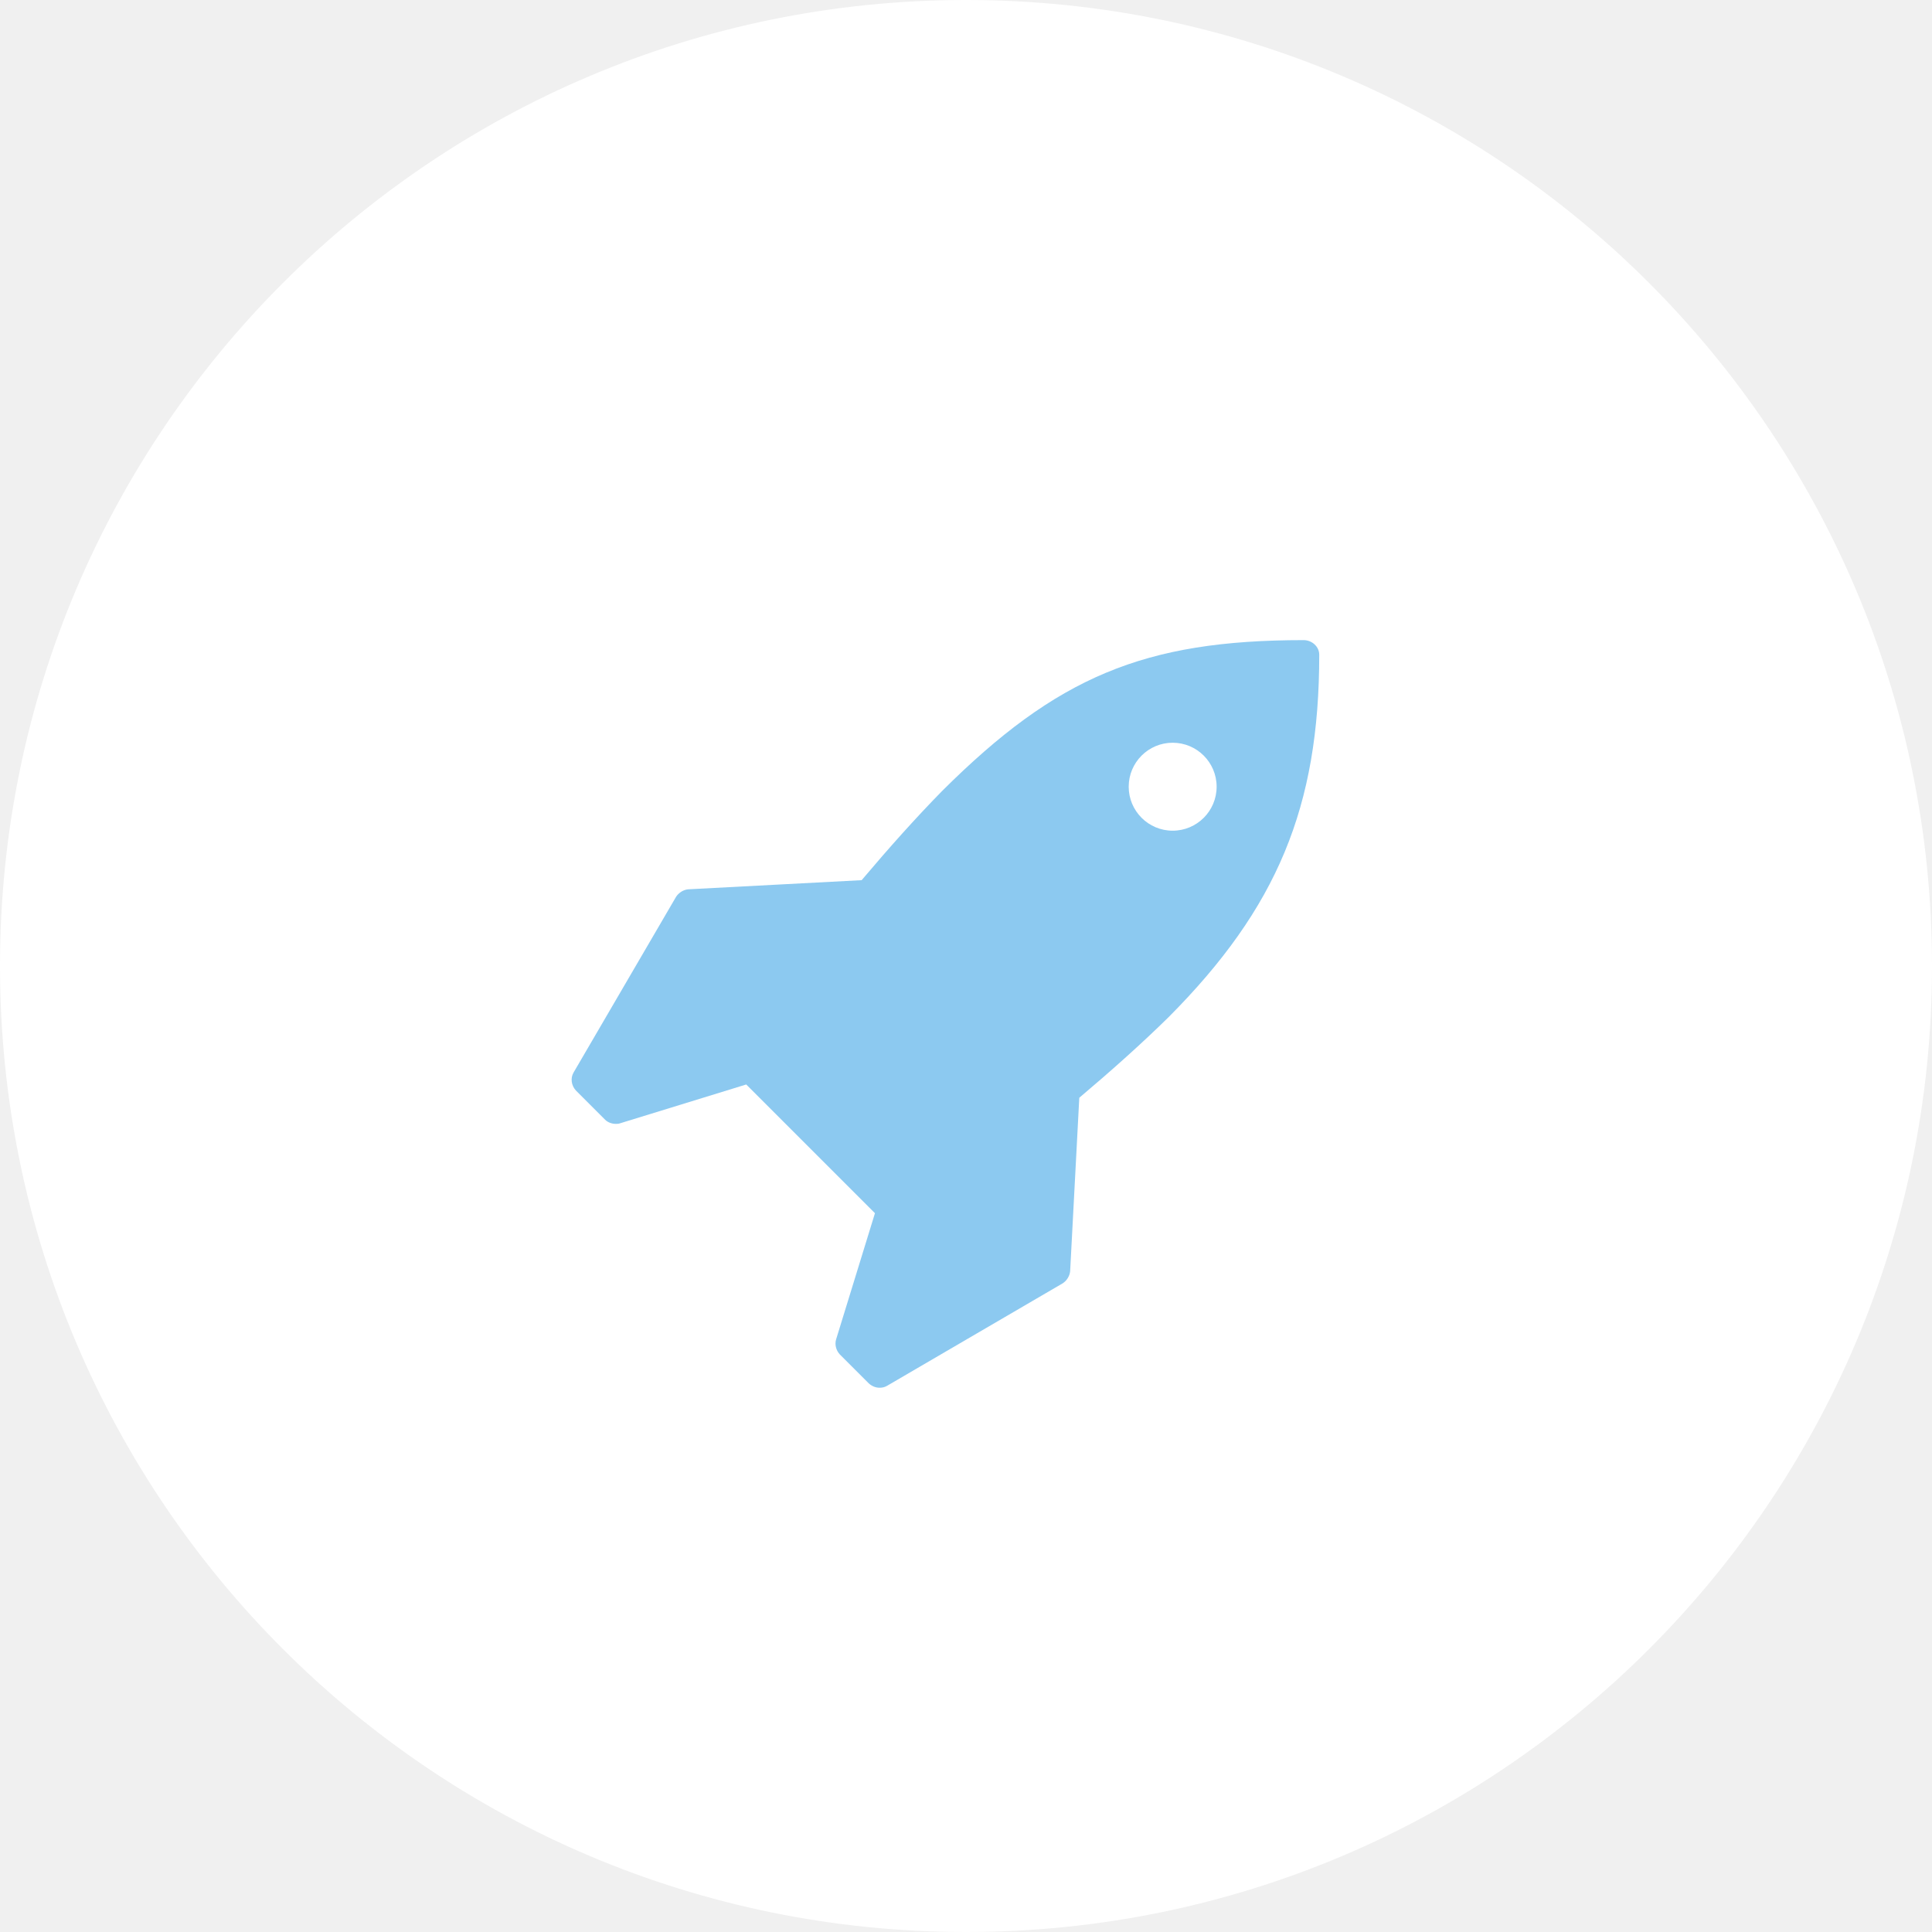
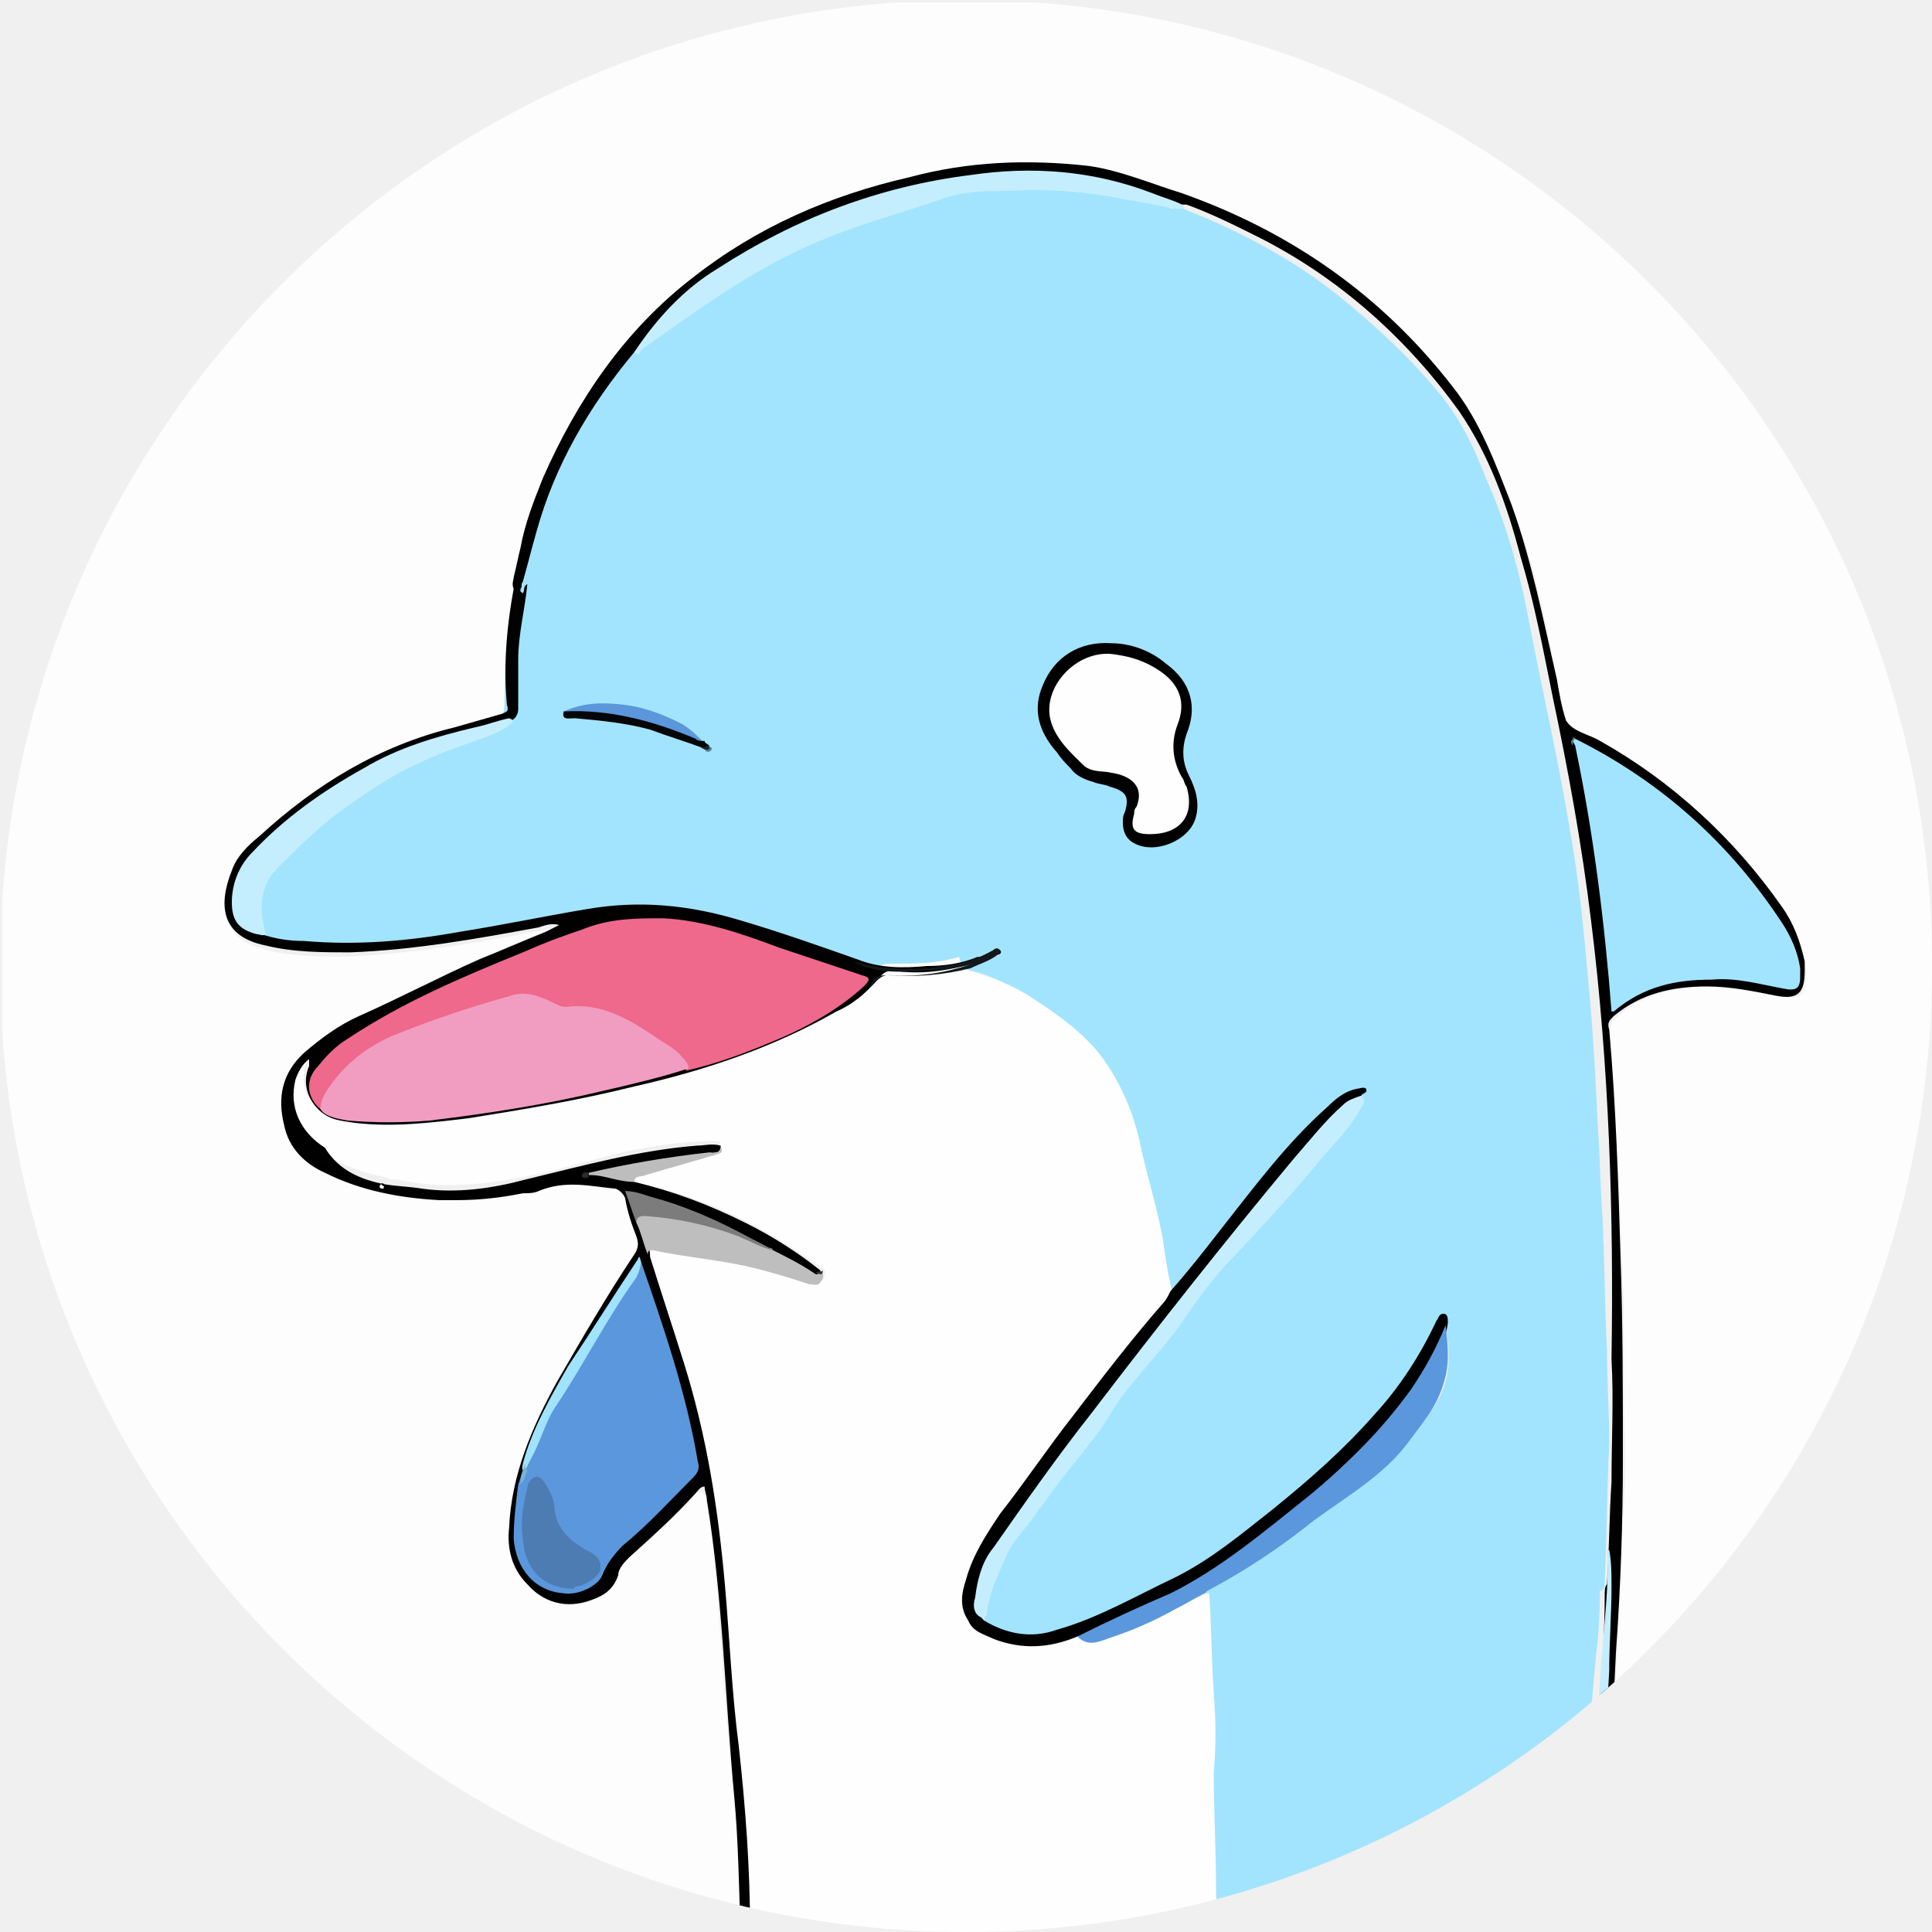
- <svg xmlns="http://www.w3.org/2000/svg" version="1.1" id="Layer_1" x="0px" y="0px" width="85px" height="85px" viewBox="0 0 80 80" enable-background="new 0 0 80 80" xml:space="preserve">
+ <svg xmlns="http://www.w3.org/2000/svg" xmlns:xlink="http://www.w3.org/1999/xlink" version="1.1" id="레이어_1" x="0px" y="0px" width="85px" height="85px" viewBox="0 0 85 85" style="enable-background:new 0 0 85 85;" xml:space="preserve">
+   <style type="text/css">
+ 	.st0{clip-path:url(#SVGID_2_);}
+ 	.st1{fill:#FDFDFD;}
+ 	.st2{fill:#A2E4FE;}
+ 	.st3{fill:#FEFEFE;}
+ 	.st4{fill:#C3EDFD;}
+ 	.st5{fill:#020102;}
+ 	.st6{fill:#5B97DC;}
+ 	.st7{fill:#C4EEFE;}
+ 	.st8{fill:#010101;}
+ 	.st9{fill:#5B97DA;}
+ 	.st10{fill:#040607;}
+ 	.st11{fill:#12181B;}
+ 	.st12{fill:#19252E;}
+ 	.st13{fill:#577E93;}
+ 	.st14{fill:#BEBEBE;}
+ 	.st15{fill:#BDBDBD;}
+ 	.st16{fill:#373737;}
+ 	.st17{fill:#597D8B;}
+ 	.st18{fill:#7C7C7C;}
+ 	.st19{fill:#A1E2FC;}
+ 	.st20{fill:#7CB4D3;}
+ 	.st21{fill:#2A2A2A;}
+ 	.st22{fill:#EE698C;}
+ 	.st23{fill:#F09DC1;}
+ 	.st24{fill:#4D7CB2;}
+ </style>
  <g>
-     <path fill="#FFFFFF" d="M40,0c22.091,0,40,17.909,40,40S62.091,80,40,80S0,62.091,0,40S17.909,0,40,0z" />
-   </g>
-   <g>
-     <path fill="#8cc9f0" d="M50.378,32.576c0,1.005-0.815,1.821-1.821,1.821c-1.005,0-1.82-0.816-1.82-1.821    c0-1.005,0.815-1.821,1.82-1.821C49.563,30.755,50.378,31.571,50.378,32.576z M54.627,27.113c0-0.341-0.304-0.607-0.646-0.607    c-6.601,0-10.223,1.518-14.964,6.241c-1.081,1.1-2.2,2.352-3.338,3.699l-7.188,0.379c-0.19,0.019-0.379,0.133-0.493,0.304    l-4.249,7.284c-0.133,0.228-0.095,0.53,0.095,0.739l1.214,1.215c0.114,0.113,0.285,0.17,0.437,0.17c0.057,0,0.114,0,0.17-0.02    l5.235-1.611l5.33,5.33l-1.612,5.236c-0.057,0.209,0,0.437,0.152,0.606l1.214,1.214c0.133,0.114,0.284,0.171,0.436,0.171    c0.114,0,0.208-0.021,0.304-0.075l7.283-4.25c0.171-0.113,0.284-0.304,0.305-0.492l0.379-7.19c1.347-1.138,2.599-2.257,3.699-3.339    C52.882,37.603,54.627,33.411,54.627,27.113z" />
+     <defs>
+       <circle id="SVGID_1_" cx="42.5" cy="42.5" r="42.5" />
+     </defs>
+     <clipPath id="SVGID_2_">
+       <use xlink:href="#SVGID_1_" style="overflow:visible;" />
+     </clipPath>
+     <g class="st0">
+       <g>
+         <path class="st1" d="M32.6,85.1c-10.7,0-21.4,0-32.1,0c-0.3,0-0.4-0.1-0.4-0.4c0-28.1,0-56.1,0-84.2c0-0.4,0.1-0.4,0.4-0.4     c28.1,0,56.1,0,84.2,0c0.3,0,0.4,0,0.4,0.4c0,28.1,0,56.1,0,84.2c0,0.3-0.1,0.4-0.4,0.4c-4.7,0-9.4,0-14.2,0     c-0.1-0.1-0.1-0.3-0.1-0.4c0.2-1.4,0.2-2.9,0.3-4.3c0.1-0.9,0.1-1.9,0.2-2.8c0.1-2,0.2-3.9,0.3-5.9c0.1-1.6,0.1-3.2,0.2-4.8     c0.1-1.2,0.1-2.3,0.1-3.5c-0.1-2.3,0-4.6-0.1-7c-0.1-2-0.1-4-0.3-6.1c-0.1-1.6-0.2-3.2-0.3-4.8c0-0.3,0.1-0.6,0.4-0.8     c0.8-0.7,1.7-1,2.7-1.2c1.3-0.2,2.5-0.1,3.8,0.2c0.3,0.1,0.7,0.2,1,0.2c0.4,0,0.6-0.1,0.7-0.5c0.1-0.3,0.1-0.7,0-1     c-0.2-0.9-0.6-1.7-1.1-2.4c-1-1.4-2.2-2.7-3.5-3.9c-1.2-1.1-2.6-2.1-4-3c-0.4-0.2-0.9-0.5-1.3-0.7c-0.4-0.2-0.6-0.5-0.7-0.9     c-0.3-1.4-0.5-2.8-0.8-4.1c-0.6-2.9-1.5-5.7-2.9-8.4c-0.7-1.3-1.6-2.4-2.6-3.4c-1.6-1.7-3.3-3.2-5.3-4.4     c-1.5-0.9-3.1-1.7-4.8-2.3c-1.2-0.4-2.4-0.9-3.6-1.2c-2.1-0.4-4.2-0.4-6.4-0.1c-4,0.6-7.6,2.1-11,4.3c-1.6,1-2.8,2.4-4,3.9     c-1,1.3-1.9,2.6-2.7,4.1c-0.7,1.4-1.2,2.9-1.6,4.4c-0.6,2.2-0.9,4.5-0.7,6.8c0,0.3-0.1,0.5-0.4,0.6c-0.8,0.3-1.6,0.5-2.4,0.7     c-2.7,0.7-5,2-7.1,3.8c-0.7,0.6-1.5,1.2-2,2c-0.5,0.7-0.7,1.5-0.4,2.4c0.1,0.4,0.4,0.7,0.8,0.9c0.4,0.2,0.9,0.3,1.3,0.4     c1.8,0.3,3.7,0.2,5.5,0c2.1-0.2,4.2-0.6,6.3-1c0.2,0,0.6-0.2,0.6,0.1c0.1,0.2-0.3,0.3-0.5,0.4c-2.3,0.9-4.6,2-6.9,3.1     c-1,0.5-2,0.9-2.8,1.5c-0.3,0.3-0.7,0.5-1,0.8c-1.2,1-1.1,3.3,0.2,4.3c1,0.8,2.2,1.1,3.4,1.4c0.9,0.3,1.9,0.3,2.9,0.3     c1,0,2-0.1,3-0.4c0.4,0,0.8-0.1,1.2-0.2c1-0.3,2.1-0.1,3.1,0.1c0.2,0,0.3,0.2,0.4,0.4c0.2,0.6,0.4,1.2,0.5,1.8     c0.1,0.2,0,0.4-0.1,0.6c-0.1,0.2-0.2,0.5-0.4,0.7c-1.3,1.9-2.4,3.9-3.5,5.9c-0.6,1.1-1.1,2.2-1.3,3.4c-0.2,0.9-0.4,1.9-0.3,2.9     c0.2,1.5,1,2.3,2.4,2.6c0.9,0.1,1.8-0.4,2.1-1.2c0.2-0.4,0.4-0.7,0.7-0.9c0.9-0.8,1.7-1.6,2.5-2.4c0.1-0.1,0.2-0.2,0.2-0.2     c0.4-0.4,0.6-0.3,0.7,0.2c0.2,1.1,0.3,2.2,0.4,3.4c0.2,2.2,0.3,4.3,0.5,6.5c0.2,2.1,0.4,4.2,0.5,6.3c0,0.8,0,1.7,0.1,2.5     C32.7,84.7,32.7,84.9,32.6,85.1z" />
+         <path class="st2" d="M69.7,85.1c-5.4,0-10.8,0-16.2,0c-0.2-0.5-0.2-1.1-0.2-1.7c-0.1-1,0-1.9-0.1-2.9c-0.1-1.1,0-2.3,0-3.4     c0-2.2-0.1-4.4-0.2-6.6c0-0.1,0-0.2,0-0.3c0-0.2,0.1-0.3,0.3-0.4c2.4-1.2,4.4-2.9,6.5-4.4c1.4-1,2.5-2.2,3.4-3.7     c0.5-0.8,0.6-1.7,0.5-2.7c0-0.3-0.1-0.5-0.1-0.8c0-0.1,0-0.2-0.1-0.2c-0.1,0-0.1,0.1-0.2,0.1c-0.2,0.4-0.3,0.7-0.5,1.1     c-0.8,1.5-1.9,2.8-3.1,4.1c-1.8,1.8-3.8,3.5-5.9,5c-2,1.4-4.2,2.4-6.5,3.3c-1.2,0.5-2.4,0.5-3.6,0c-0.2-0.1-0.3-0.1-0.4-0.3     c0.2-1.5,0.7-2.9,1.7-4c0.2-0.3,0.4-0.6,0.6-0.9c0.6-1,1.5-1.9,2.2-2.9c0.2-0.2,0.3-0.4,0.5-0.6c0.7-1.2,1.6-2.3,2.5-3.3     c0.8-0.9,1.5-1.9,2.2-2.9c0.7-1,1.6-1.9,2.4-2.8c1.1-1.2,2.2-2.5,3.3-3.8c0.4-0.4,0.7-0.9,1-1.4c0.1-0.2,0.2-0.3,0.1-0.5     c0-0.1,0.2-0.3-0.2-0.2c-0.4,0.1-0.7,0.3-1,0.6c-1.6,1.5-3,3.3-4.4,5c-0.8,1-1.6,2-2.4,3c-0.1,0.1-0.2,0.3-0.4,0.2     c-0.3-0.6-0.3-1.2-0.4-1.8c-0.3-2.2-0.9-4.4-1.6-6.5c-0.6-1.7-1.8-3.1-3.3-4.1c-1.1-0.7-2.1-1.4-3.4-1.7c-0.1,0-0.2-0.1-0.3-0.1     c0.1-0.3,0.3-0.2,0.5-0.4c0.2-0.1,0.4-0.2,0.6-0.3c-1.1,0.5-2.1,0.7-3.2,0.7c-1,0-2,0-3-0.3c-1.9-0.6-3.8-1.3-5.7-1.8     c-2-0.6-4-0.6-6.1-0.3c-2.3,0.3-4.6,0.9-6.9,1.2c-1.3,0.2-2.7,0.3-4.1,0.3c-1,0-2,0-3-0.2c-0.2,0-0.4-0.1-0.5-0.2     c0.2-0.2,0.1-0.5,0.1-0.8c-0.2-1,0.1-1.9,0.8-2.6c0.9-0.8,1.6-1.6,2.6-2.3c1.7-1.2,3.4-2.3,5.4-2.8c0.6-0.2,1.1-0.4,1.7-0.6     c0.2-0.1,0.4-0.2,0.4-0.5c0.2-0.3,0.2-0.7,0.2-1c0-1.6,0.1-3.2,0.4-4.8c0.3-1.4,0.7-2.7,1.1-4c0.6-1.7,1.6-3.3,2.6-4.8     c0.3-0.4,0.5-0.8,0.8-1.1c0.1-0.1,0.2-0.3,0.4-0.4c0.5-0.2,0.9-0.6,1.4-0.9c1.8-1.3,3.6-2.5,5.5-3.5c1.6-0.8,3.3-1.5,5.1-1.9     c0.1,0,0.1,0,0.2-0.1c3.2-1.2,6.4-1,9.7-0.5c0.7,0.1,1.5,0.2,2.2,0.5c0,0,0-0.1,0-0.1c0.2-0.1,0.3,0,0.5,0.1     c2.5,1,4.8,2.2,6.9,3.9c1.6,1.3,3.1,2.7,4.4,4.3c0.9,1.1,1.5,2.4,2,3.7c0.9,2,1.5,4.2,1.9,6.4c0.6,3.1,1.3,6.1,1.8,9.2     c0.4,2.2,0.6,4.5,0.8,6.7c0.2,2.1,0.3,4.1,0.4,6.2c0.1,1.3,0.1,2.6,0.2,3.9c0.1,2,0.1,4,0.2,5.9c0,1.4,0.1,2.7,0.1,4.1     c-0.1,2-0.1,4.1-0.2,6.1c0,0.3,0,0.3-0.2,0.4c0-0.4,0-0.9,0-1.3c0,1.1,0,2.2-0.1,3.4c-0.2,1.7-0.3,3.5-0.5,5.2     c-0.2,2-0.4,3.9-0.4,5.9c0,0.6-0.2,1.2,0,1.9C69.9,84.9,69.8,85,69.7,85.1z" />
+         <path class="st3" d="M42.6,42.7c1,0.3,1.9,0.6,2.8,1.2c1.1,0.7,2.2,1.5,3,2.5c0.9,1.2,1.5,2.6,1.8,4.1c0.3,1.4,0.8,2.9,1,4.3     c0.1,0.7,0.2,1.4,0.4,2.1c0,0.4-0.3,0.6-0.5,0.9c-1.3,1.8-2.7,3.4-4.1,5.2c-0.9,1.3-1.8,2.6-2.8,3.8c-0.6,0.8-1.1,1.6-1.4,2.4     c-0.1,0.4-0.2,0.7-0.3,1.1c-0.1,0.6,0.2,1.1,0.8,1.4c1.1,0.6,2.3,0.7,3.5,0.4c0.2-0.1,0.4-0.2,0.7-0.2c0.1,0,0.2,0,0.3,0.1     c0.3,0.2,0.6,0.2,0.9,0.1c1.2-0.4,2.3-0.9,3.3-1.5c0.4-0.2,0.7-0.5,1.2-0.5c0.1,1.5,0.1,2.9,0.2,4.4c0.1,1.2,0.1,2.3,0,3.5     c0,1.7,0.1,3.4,0.1,5.1c0,0.7,0.1,1.3,0.1,2c-6.8,0-13.7,0-20.5,0c-0.1-0.1-0.1-0.2-0.1-0.4c0-1.1-0.1-2.3-0.2-3.4     c-0.1-1.2-0.2-2.4-0.3-3.6c-0.1-1.2-0.2-2.4-0.3-3.6c-0.3-4.4-0.7-8.8-1.8-13.1c-0.5-1.8-1.1-3.5-1.7-5.2     c-0.1-0.2-0.1-0.3-0.1-0.5c0-0.3,0.2-0.4,0.5-0.4c2.2,0.3,4.4,0.6,6.6,1.3c0.5,0.2,0.6,0.1,0.6-0.3c0,0-0.1-0.1-0.1-0.1     c-1.7-1.2-3.5-2.3-5.5-3c-0.8-0.3-1.6-0.5-2.4-0.7c-0.1,0-0.2-0.1-0.3-0.2c-0.1-0.2,0.1-0.3,0.2-0.4c0.4-0.1,0.9-0.3,1.3-0.4     c0.7-0.2,1.4-0.4,2.1-0.7c0,0,0,0,0.1-0.1c0,0,0,0-0.1-0.1c-1.8,0-3.6,0.3-5.4,0.8c-1.5,0.4-2.9,0.8-4.5,1     c-1.4,0.2-2.8,0.2-4.2-0.1c-0.2,0-0.3,0-0.5-0.1c-1.2-0.2-2.3-0.7-3.3-1.4c-1-0.7-1.2-2-1-3.1c0-0.2,0.1-0.3,0.2-0.5     c0.1-0.2,0.2-0.4,0.5-0.3c0.2,0.1,0,0.3,0,0.5c-0.2,1,0.3,1.7,1.2,2c0.9,0.3,1.9,0.3,2.9,0.2c1.3-0.1,2.5-0.2,3.8-0.4     c3.5-0.6,7-1.2,10.4-2.4c1.6-0.5,3.1-1.2,4.6-2c0.8-0.4,1.4-0.9,2-1.6c0.2-0.3,0.6-0.4,0.9-0.4c1,0,2,0,3-0.3     C42.3,42.6,42.5,42.6,42.6,42.7z" />
+         <path d="M27.9,15.5c-2,2.4-3.5,5-4.3,7.9c-0.2,0.7-0.4,1.5-0.6,2.2c-0.1,0.1,0,0.2-0.1,0.3c0,0.1,0,0.2-0.1,0.2     c-0.1,0-0.2-0.1-0.2-0.2c-0.1-0.2,0-0.4,0-0.5c0.1-0.4,0.2-0.9,0.3-1.3c0.2-1.1,0.6-2.1,1-3.1c1.5-3.4,3.6-6.5,6.6-8.8     c2.8-2.2,6-3.6,9.5-4.4c2.6-0.7,5.2-0.8,7.9-0.5c1.4,0.2,2.8,0.8,4.1,1.2c4.8,1.7,8.8,4.5,11.9,8.5c1.2,1.5,1.9,3.4,2.6,5.2     c0.9,2.5,1.4,5.1,2,7.7c0.1,0.6,0.2,1.2,0.4,1.8c0.3,0.5,1,0.6,1.5,0.9c3.2,1.8,5.9,4.3,8,7.3c0.5,0.7,0.8,1.5,1,2.4     c0,0.1,0,0.3,0,0.4c0,1-0.3,1.3-1.3,1.1c-1-0.2-2-0.4-3-0.4c-1.5,0-2.9,0.3-4.1,1.3c-0.2,0.2-0.3,0.3-0.2,0.6     c0.3,3.4,0.4,6.8,0.5,10.1c0.1,2.9,0.1,5.9,0.1,8.8c0,2.8-0.1,5.6-0.3,8.4c-0.2,4.1-0.4,8.1-0.7,12.2c0,0,0,0.1,0,0.1     c-0.2,0-0.3,0-0.5,0c-0.2-0.5,0-0.9,0-1.4c0.1-1.2,0.2-2.4,0.2-3.6c0-1.1,0.1-2.1,0.2-3.2c0.1-0.6,0.1-1.2,0.1-1.8     c0.1-1.6,0.2-3.2,0.2-4.7c0-0.2,0-0.4,0.1-0.5c0.1-1.5,0.1-3,0.2-4.5c0-1.8,0.1-3.6,0-5.4C71,53.4,70.8,46.9,70,40.5     c-0.4-3.3-1-6.6-1.7-9.9c-0.4-2-0.8-4.1-1.4-6.1c-0.6-2.3-1.4-4.5-2.7-6.4c-2.3-3.2-5.3-5.9-8.9-7.7c-1-0.5-2-1-3.1-1.4     C52.2,9,52.1,9,52,9c-0.2,0.1-0.4,0-0.5-0.1c-1.1-0.3-2.1-0.8-3.2-1c-1.6-0.2-3.1-0.3-4.7-0.2C40.4,8,37.4,9,34.5,10.4     c-1.1,0.6-2.3,1.2-3.3,1.9c-1,0.8-2,1.7-2.8,2.8C28.3,15.2,28.2,15.4,27.9,15.5z" />
+         <path d="M16.9,52.1c0.6,0.1,1.1,0.1,1.7,0.2c1.5,0.2,3,0,4.5-0.4c2.5-0.6,5-1.3,7.6-1.5c0.3,0,0.6-0.1,1,0     c0.1,0.2-0.1,0.3-0.2,0.3c-0.4,0.1-0.8,0.2-1.1,0.2c-1.3,0.2-2.6,0.3-3.8,0.7c-0.1,0-0.3,0.1-0.5,0.1c-0.1,0,0,0,0,0c0,0,0,0,0,0     c0.6,0,1.2,0.1,1.8,0.3c1.7,0.4,3.3,1,4.9,1.8c1.2,0.6,2.3,1.3,3.3,2.1c0,0.2-0.1,0.1-0.2,0.2c-0.7-0.2-1.3-0.6-1.9-1     c-1.4-0.9-2.8-1.6-4.4-2.1c-0.6-0.2-1.2-0.4-1.8-0.5c0.2,0.4,0.2,0.9,0.4,1.3c0.2,0.5,0.4,1,0.4,1.5c0.5,1.6,1,3.1,1.5,4.7     c1,3.2,1.5,6.4,1.8,9.8c0.2,2.3,0.3,4.7,0.6,7c0.3,2.7,0.5,5.4,0.5,8.1c0,0.1,0,0.2,0,0.3c-0.1,0-0.3,0-0.4,0     c-0.1-2.1-0.1-4.1-0.3-6.2c-0.4-4.3-0.5-8.7-1.2-13c0-0.2-0.1-0.4-0.1-0.6c-0.2,0-0.3,0.2-0.4,0.3c-0.9,1-1.9,1.9-2.9,2.8     c-0.2,0.2-0.5,0.5-0.5,0.8c-0.2,0.6-0.6,0.9-1.2,1.1c-1.1,0.4-2.1,0.1-2.8-0.7c-0.7-0.7-0.9-1.6-0.8-2.5c0.1-2.3,1-4.4,2.1-6.4     c1.1-1.9,2.2-3.8,3.4-5.6c0.2-0.3,0.2-0.5,0.1-0.8c-0.2-0.5-0.4-1.1-0.5-1.7c-0.1-0.2-0.2-0.3-0.4-0.4c-1.1-0.1-2.2-0.4-3.4,0.1     c-0.2,0.1-0.5,0.1-0.7,0.1c-1,0.2-1.9,0.3-2.9,0.3c-0.4,0-0.9,0-1.3-0.1c-0.6,0-1.2-0.2-1.7-0.3c-0.1,0-0.3,0-0.2-0.2     C16.7,52.1,16.8,52,16.9,52.1z" />
+         <path class="st4" d="M70.9,69.8c0,1.2-0.1,2.5-0.1,3.7c-0.2,3.6-0.4,7.2-0.7,10.8c0,0.3-0.1,0.6-0.1,0.8c-0.1,0-0.2,0-0.3,0     c0.2-0.2,0-0.4,0-0.6c0.1-1.1,0-2.3,0.1-3.4c0.1-0.5,0-1,0.1-1.5c0.1-1.5,0.3-3.1,0.4-4.6c0.1-0.8,0.1-1.6,0.2-2.4     c0.1-1.5,0.3-2.9,0.2-4.4c0,0,0.1,0,0.1,0C70.9,68.7,70.9,69.3,70.9,69.8z" />
+         <path class="st5" d="M16.9,52.1c-0.1,0-0.2,0-0.2,0.1c0,0.1,0.1,0.1,0.2,0.1c0.6,0.1,1.2,0.2,1.9,0.3c1.2,0.1,2.4,0,3.6-0.2     c0.1,0,0.3,0,0.4,0c-1.2,0.3-2.3,0.4-3.5,0.4c-1.7-0.1-3.4-0.4-5-1.2c-0.9-0.4-1.6-1.1-1.8-2.1c-0.3-1.2-0.1-2.3,0.9-3.2     c0.7-0.6,1.5-1.2,2.4-1.6c1.8-0.8,3.5-1.7,5.3-2.5c1-0.4,1.9-0.8,2.9-1.2c0.2-0.1,0.4-0.2,0.6-0.3c-0.3-0.1-0.6,0-0.9,0.1     c-2.7,0.5-5.5,1-8.3,1.1c-1.2,0-2.5,0-3.7-0.3c-2-0.4-2.1-1.8-1.5-3.3c0.2-0.6,0.7-1.1,1.2-1.5c2.5-2.3,5.3-4,8.6-4.8     c0.7-0.2,1.4-0.4,2.1-0.6c0.2-0.1,0.3-0.1,0.2-0.4c-0.2-2.2,0.1-4.4,0.6-6.5c0-0.1,0.1-0.3,0.1-0.4c0,0.4-0.1,0.9-0.2,1.3     c-0.1,0.3-0.1,0.5,0.2,0.7c0.1-0.1,0-0.3,0.2-0.4c-0.1,1.1-0.4,2.2-0.4,3.3c0,0.7,0,1.5,0,2.2c0,0.2-0.1,0.4-0.3,0.5     c-0.4,0.3-1,0.4-1.5,0.5c-3.3,0.7-6.2,2.3-8.8,4.5c-0.5,0.4-0.9,0.8-1.2,1.3c-0.5,0.6-0.6,1.3-0.5,2.1c0,0.4,0.3,0.6,0.6,0.8     c0.1,0.1,0.3,0.1,0.4,0.2c0.6,0.2,1.2,0.3,1.9,0.3c2.3,0.2,4.6,0,6.8-0.4c1.9-0.3,3.8-0.7,5.6-1c2.3-0.4,4.5-0.2,6.8,0.5     c1.7,0.5,3.4,1.1,5.1,1.7c1,0.4,2,0.4,3.1,0.3c0.7,0,1.5-0.1,2.2-0.4c0.1,0,0.1,0,0.2,0.1c-0.1,0.2-0.3,0.2-0.4,0.2     c-1.1,0.3-2.3,0.5-3.5,0.3c-0.4,0-0.5,0.2-0.7,0.4c-0.5,0.6-1.1,1.1-1.8,1.4c-2.8,1.6-5.8,2.6-8.9,3.3c-2.4,0.6-4.8,1-7.3,1.4     c-1.7,0.2-3.3,0.4-5,0.2c-0.6-0.1-1.1-0.1-1.6-0.6c-0.5-0.5-0.7-1.2-0.4-1.9c0-0.1,0-0.1,0-0.2c0,0,0,0,0-0.1     c-0.3,0.2-0.5,0.6-0.6,0.9c-0.3,1.2,0.2,2.3,1.3,3C14.9,51.5,15.9,51.9,16.9,52.1z" />
+         <path d="M47.4,72c-1.2,0.5-2.4,0.6-3.7,0.1c-0.4-0.2-0.9-0.3-1.1-0.8c-0.4-0.6-0.3-1.2-0.1-1.8c0.3-1.1,0.9-2,1.5-2.9     c1.1-1.4,2.1-2.9,3.2-4.3c1.3-1.7,2.6-3.4,4-5c0.1-0.1,0.2-0.3,0.3-0.5c0.8-0.9,1.5-1.8,2.2-2.7c1.5-1.9,2.9-3.8,4.7-5.4     c0.4-0.4,0.8-0.7,1.3-0.8c0.1,0,0.3-0.1,0.4,0c0.1,0.2-0.2,0.2-0.2,0.3c-0.1,0.2-0.4,0.3-0.6,0.4c-0.5,0.4-0.9,0.9-1.3,1.4     c-1.8,2-3.5,4.2-5.2,6.3c-1.4,1.8-2.8,3.6-4.2,5.4c-1.7,2.1-3.2,4.3-4.8,6.6c-0.4,0.6-0.6,1.4-0.8,2.1c-0.1,0.4,0.1,0.7,0.3,0.9     c1,0.6,2.1,0.8,3.2,0.4c1.8-0.5,3.5-1.5,5.2-2.3c1.6-0.8,2.9-1.9,4.3-3c1.6-1.3,3.1-2.6,4.5-4.2c1.1-1.2,2-2.6,2.7-4.1     c0.1-0.1,0.1-0.3,0.3-0.3c0.2,0,0.2,0.2,0.2,0.4c-0.1,0.8-0.5,1.4-0.9,2c-0.6,1.1-1.4,2-2.3,2.9c-2.1,2.2-4.4,4.1-6.9,5.8     c-1.6,1.1-3.3,1.9-5,2.6C48.1,71.7,47.8,71.9,47.4,72z" />
+         <path class="st6" d="M47.4,72c1.4-0.7,2.7-1.3,4.1-1.9c2.2-1.1,4.1-2.7,6.1-4.3c1.7-1.4,3.2-2.9,4.5-4.7c0.6-0.9,1.1-1.8,1.5-2.8     c0.1,0.9,0.2,1.7-0.1,2.6c-0.3,1-0.9,1.7-1.5,2.5c-1.1,1.5-2.7,2.4-4.2,3.5c-1.5,1.2-3,2.2-4.7,3.1c0,0-0.1,0.1-0.1,0.1     c-0.4,0.2-0.9,0.5-1.3,0.7c-0.9,0.5-1.8,0.9-2.7,1.2C48.4,72.2,47.9,72.5,47.4,72z" />
+         <path class="st7" d="M27.9,15.5c1-1.5,2.2-2.8,3.7-3.7c3.4-2.2,7.1-3.6,11.1-4.1c2.7-0.4,5.4-0.2,8,0.8C51.2,8.7,51.6,8.8,52,9     c0.1,0.1,0.2,0.2-0.1,0.2c-0.8-0.1-1.5-0.3-2.3-0.4c-1.8-0.4-3.6-0.5-5.3-0.4c-0.9,0-1.8,0-2.7,0.3c-2,0.7-4,1.2-6,2.1     c-2.7,1.2-5,2.9-7.4,4.6C28.2,15.5,28.1,15.7,27.9,15.5z" />
+         <path class="st7" d="M43.3,71.2c-0.5-0.1-0.5-0.6-0.4-0.9c0.1-0.8,0.3-1.6,0.8-2.2c1.4-2,2.8-4,4.3-5.9c2.9-3.8,5.9-7.6,8.9-11.2     c0.7-0.8,1.4-1.7,2.2-2.4c0.2-0.2,0.5-0.3,0.8-0.4c0.2,0.2,0.1,0.4,0,0.5c-0.4,0.8-1.1,1.5-1.7,2.2c-1.4,1.7-2.9,3.3-4.4,4.9     c-0.8,0.9-1.4,1.8-2.1,2.8c-0.8,1-1.6,1.9-2.4,2.9c-0.4,0.6-0.7,1.2-1.2,1.8c-0.6,0.8-1.2,1.5-1.8,2.3c-0.2,0.3-0.4,0.6-0.6,0.8     c-0.4,0.7-1.1,1.3-1.4,2c-0.4,0.9-0.8,1.7-0.9,2.7C43.3,71.1,43.3,71.2,43.3,71.2z" />
+         <path class="st7" d="M11.3,41.1c-0.8-0.2-1.1-0.6-1.1-1.4c0-0.8,0.3-1.6,0.9-2.2c1.4-1.5,3.1-2.7,4.9-3.7     c1.5-0.9,3.2-1.4,4.9-1.8c0.5-0.1,1-0.3,1.5-0.4c0.3,0.1,0.1,0.2,0,0.3c-0.2,0.2-0.5,0.3-0.7,0.4c-1,0.4-2.1,0.7-3.1,1.2     c-1.4,0.6-2.7,1.5-3.9,2.4c-0.9,0.7-1.7,1.5-2.5,2.3c-0.8,0.8-0.8,1.9-0.5,2.9C11.6,41.2,11.4,41.1,11.3,41.1z" />
+         <path class="st8" d="M48.9,28.3c0.8,0,1.7,0.3,2.4,0.9c1.1,0.8,1.4,1.9,0.9,3.1c-0.2,0.6-0.2,1.2,0.1,1.8     c0.3,0.6,0.5,1.2,0.3,1.9c-0.3,1-1.8,1.6-2.7,1.1c-0.4-0.2-0.5-0.6-0.5-0.9c0-0.2,0-0.3,0.1-0.5c0.2-0.7,0-0.9-0.7-1.1     c-0.2-0.1-0.5-0.1-0.7-0.2c-0.4-0.1-0.8-0.3-1-0.6c-0.2-0.2-0.4-0.4-0.6-0.7c-0.8-0.9-1.1-1.9-0.6-3     C46.4,28.9,47.5,28.2,48.9,28.3z" />
+         <path class="st9" d="M24.8,31.3c0.9-0.4,1.7-0.4,2.6-0.3c0.9,0.1,1.7,0.4,2.5,0.8c0.4,0.2,0.7,0.5,1,0.8c-0.2,0.1-0.3,0-0.5-0.1     c-1.3-0.6-2.6-1-4-1.1c-0.4,0-0.7,0-1.1,0C25.2,31.4,25,31.4,24.8,31.3z" />
+         <path class="st10" d="M24.8,31.3c2-0.1,3.9,0.4,5.8,1.2c0.1,0.1,0.2,0.1,0.4,0.1c0,0.1,0.1,0.1,0.2,0.2c0,0.2-0.2,0.1-0.3,0.1     c-0.8-0.3-1.5-0.5-2.3-0.8c-1.1-0.3-2.2-0.4-3.3-0.5C25,31.6,24.7,31.7,24.8,31.3z" />
+         <path class="st11" d="M38.3,43.4c0.1-0.4,0.3-0.5,0.8-0.5c1.3,0.1,2.5-0.1,3.7-0.5c-0.7,0.2-1.5,0.3-2.2,0.3     c-1.1,0.1-2.1,0.1-3.1-0.4c1.4,0.4,2.7,0.4,4.1,0.2c0.7-0.1,1.4-0.3,2.1-0.7c0.1-0.1,0.2-0.1,0.3,0c0.1,0.1,0,0.2-0.1,0.2     c-0.4,0.3-0.8,0.4-1.2,0.6c-1.2,0.3-2.4,0.4-3.7,0.3C38.6,43,38.5,43.3,38.3,43.4z" />
+         <path class="st12" d="M30.8,32.9c0.1,0,0.2,0,0.3-0.1c0.1,0,0.1,0.1,0.2,0.1c0,0.2-0.2,0.1-0.2,0.1C31,33,30.9,32.9,30.8,32.9z" />
+         <path class="st13" d="M31,33c0.1,0,0.2,0,0.2-0.1c0.1,0,0.1,0.1,0.1,0.1C31.2,33.1,31.1,33.1,31,33z" />
+         <path class="st14" d="M34,55c0.6,0.3,1.2,0.6,1.8,1c0.1,0.1,0.3,0.1,0.3-0.1c0.2,0.2,0.1,0.4,0,0.5c-0.1,0.2-0.3,0.1-0.5,0.1     c-0.9-0.3-1.9-0.6-2.8-0.8c-1.4-0.3-2.7-0.4-4.1-0.7c-0.2,0-0.2,0.1-0.2,0.2c-0.2-0.5-0.3-1-0.5-1.4c-0.1-0.3,0.1-0.4,0.3-0.4     c0.6,0,1.2,0.1,1.8,0.2C31.6,53.9,32.8,54.3,34,55z" />
+         <path class="st15" d="M25.9,51.6c1.7-0.4,3.5-0.7,5.3-0.9c0.2,0,0.5,0.1,0.5-0.3c0.1,0.3,0.1,0.3-0.2,0.4c-1,0.3-2.1,0.6-3.1,0.9     c-0.2,0.1-0.5,0-0.5,0.3c-0.7,0-1.3-0.3-1.9-0.3C25.9,51.7,25.9,51.7,25.9,51.6z" />
+         <path class="st16" d="M36.2,55.9c0,0.3-0.2,0.1-0.3,0.1C35.9,55.9,36.1,56,36.2,55.9C36.1,55.9,36.2,55.9,36.2,55.9z" />
+         <path class="st2" d="M69.3,32.5c3.8,1.9,6.8,4.6,9.1,8.1c0.4,0.6,0.7,1.3,0.8,2c0,0.1,0,0.3,0,0.4c0,0.5-0.2,0.6-0.7,0.5     c-1.1-0.2-2.1-0.5-3.2-0.4c-1.6,0-3,0.3-4.3,1.4c0,0-0.1,0-0.1,0c-0.3-3.9-0.8-7.9-1.6-11.7C69.2,32.6,69.1,32.5,69.3,32.5z" />
+         <path class="st17" d="M69.3,32.5c-0.1,0.1-0.1,0.2-0.1,0.3c-0.1-0.1-0.1-0.2,0-0.3C69.2,32.4,69.2,32.4,69.3,32.5z" />
+         <path class="st6" d="M28.2,55.5c1,2.9,2,5.8,2.5,8.8c0.1,0.3,0,0.5-0.2,0.7c-1,1-2,2.1-3.1,3c-0.4,0.4-0.7,0.8-0.9,1.3     c-0.2,0.5-1.1,0.9-1.7,0.8c-1.3-0.1-2.1-1.1-2.2-2.4c0-0.8,0.1-1.6,0.2-2.4c0.1-0.2,0.1-0.4,0.2-0.6c0.5-1.1,0.8-2.3,1.5-3.3     c1.2-1.7,2-3.6,3.3-5.2C28,56,28.1,55.7,28.2,55.5z" />
+         <path class="st18" d="M34,55c-0.5-0.1-1-0.4-1.5-0.6c-1.3-0.5-2.7-0.8-4.1-0.9c-0.2,0-0.4,0-0.4,0.3c-0.2-0.5-0.3-0.9-0.5-1.4     c0.5,0,0.9,0.2,1.3,0.3c1.8,0.5,3.4,1.3,5,2.2C33.9,54.9,34,54.9,34,55z" />
+         <path class="st19" d="M28.2,55.5c0,0.2-0.1,0.5-0.2,0.7c-1.3,1.8-2.3,3.8-3.5,5.6c-0.5,0.7-0.7,1.6-1.1,2.3     c-0.1,0.2-0.2,0.4-0.3,0.6c-0.2,0-0.1-0.2-0.1-0.3c0.4-1.5,1.2-2.9,2-4.3C26,58.6,27,57,28,55.5C28.1,55.4,28.1,55.1,28.2,55.5z" />
+         <path class="st20" d="M23.1,64.4c0,0.1,0,0.2,0.1,0.3c-0.1,0.2-0.1,0.4-0.3,0.6C22.9,65,23,64.7,23.1,64.4z" />
+         <path class="st21" d="M25.9,51.6c0,0.1,0,0.1,0,0.2c-0.1,0-0.3,0.1-0.3-0.1C25.7,51.5,25.8,51.6,25.9,51.6z" />
+         <path class="st22" d="M14.1,48.8c-0.6-0.5-0.7-1.3-0.1-1.9c0.4-0.5,0.8-0.9,1.3-1.2c2.4-1.6,5-2.7,7.7-3.8c0.9-0.4,1.7-0.7,2.6-1     c1.2-0.5,2.4-0.5,3.6-0.5c1.8,0.1,3.5,0.7,5.1,1.3c1.2,0.4,2.4,0.8,3.6,1.2c0.4,0.1,0.4,0.2,0.1,0.5c-1.2,1.1-2.7,1.9-4.2,2.5     c-1.2,0.5-2.3,0.9-3.6,1.2c-1-1.2-2.4-1.8-3.8-2.4c-0.4-0.2-0.9-0.1-1.3-0.1c-0.4,0-0.7-0.1-1-0.3c-0.5-0.3-1-0.4-1.6-0.3     c-2,0.5-4.1,1.1-6,2.1c-1.1,0.6-1.9,1.4-2.3,2.6C14.2,48.7,14.1,48.8,14.1,48.8z" />
+         <path class="st23" d="M14.1,48.8c0-0.4,0.2-0.7,0.4-1c0.7-1,1.6-1.7,2.7-2.2c1.7-0.7,3.5-1.3,5.3-1.8c0.6-0.2,1.2,0,1.8,0.3     c0.2,0.1,0.4,0.2,0.6,0.2c1.5-0.2,2.7,0.5,3.9,1.3c0.4,0.3,0.9,0.5,1.2,0.9c0.1,0.1,0.3,0.3,0.3,0.5c-1.2,0.4-2.5,0.7-3.8,1     c-2.5,0.6-5.1,1-7.6,1.3c-1.2,0.1-2.4,0.1-3.6,0C14.7,49.2,14.3,49.1,14.1,48.8z" />
+         <path d="M14.8,51.6c-0.6-0.1-0.8-0.2-1.1-0.7C14.1,51.1,14.4,51.3,14.8,51.6z" />
+         <path d="M12.5,49.1c-0.1-0.1-0.1-0.2,0-0.3C12.6,48.9,12.6,49,12.5,49.1z" />
+         <path class="st3" d="M50.6,36.7c-0.7,0-0.9-0.2-0.7-0.9c0-0.1,0-0.2,0.1-0.3c0.4-1-0.4-1.4-1.1-1.5c-0.4-0.1-0.8,0-1.2-0.3     c-0.6-0.6-1.3-1.2-1.5-2.1c-0.3-1.5,1.3-3.1,2.9-2.8c0.7,0.1,1.3,0.3,1.9,0.7c0.9,0.6,1.2,1.4,0.8,2.4c-0.3,0.8-0.2,1.6,0.2,2.3     c0.1,0.1,0.1,0.3,0.2,0.4C52.6,35.9,51.9,36.7,50.6,36.7z" />
+         <path class="st24" d="M25.1,69.9c-1.3-0.1-2-0.9-2.1-2.2c-0.1-0.7,0-1.5,0.2-2.2c0-0.2,0.1-0.4,0.3-0.5c0.2-0.1,0.4,0.1,0.5,0.3     c0.2,0.3,0.4,0.7,0.4,1.1c0.1,0.9,0.7,1.4,1.4,1.8c0.4,0.2,0.7,0.4,0.6,0.9c-0.1,0.3-0.7,0.7-1.1,0.7     C25.3,69.9,25.2,69.9,25.1,69.9z" />
+       </g>
+     </g>
  </g>
</svg>
